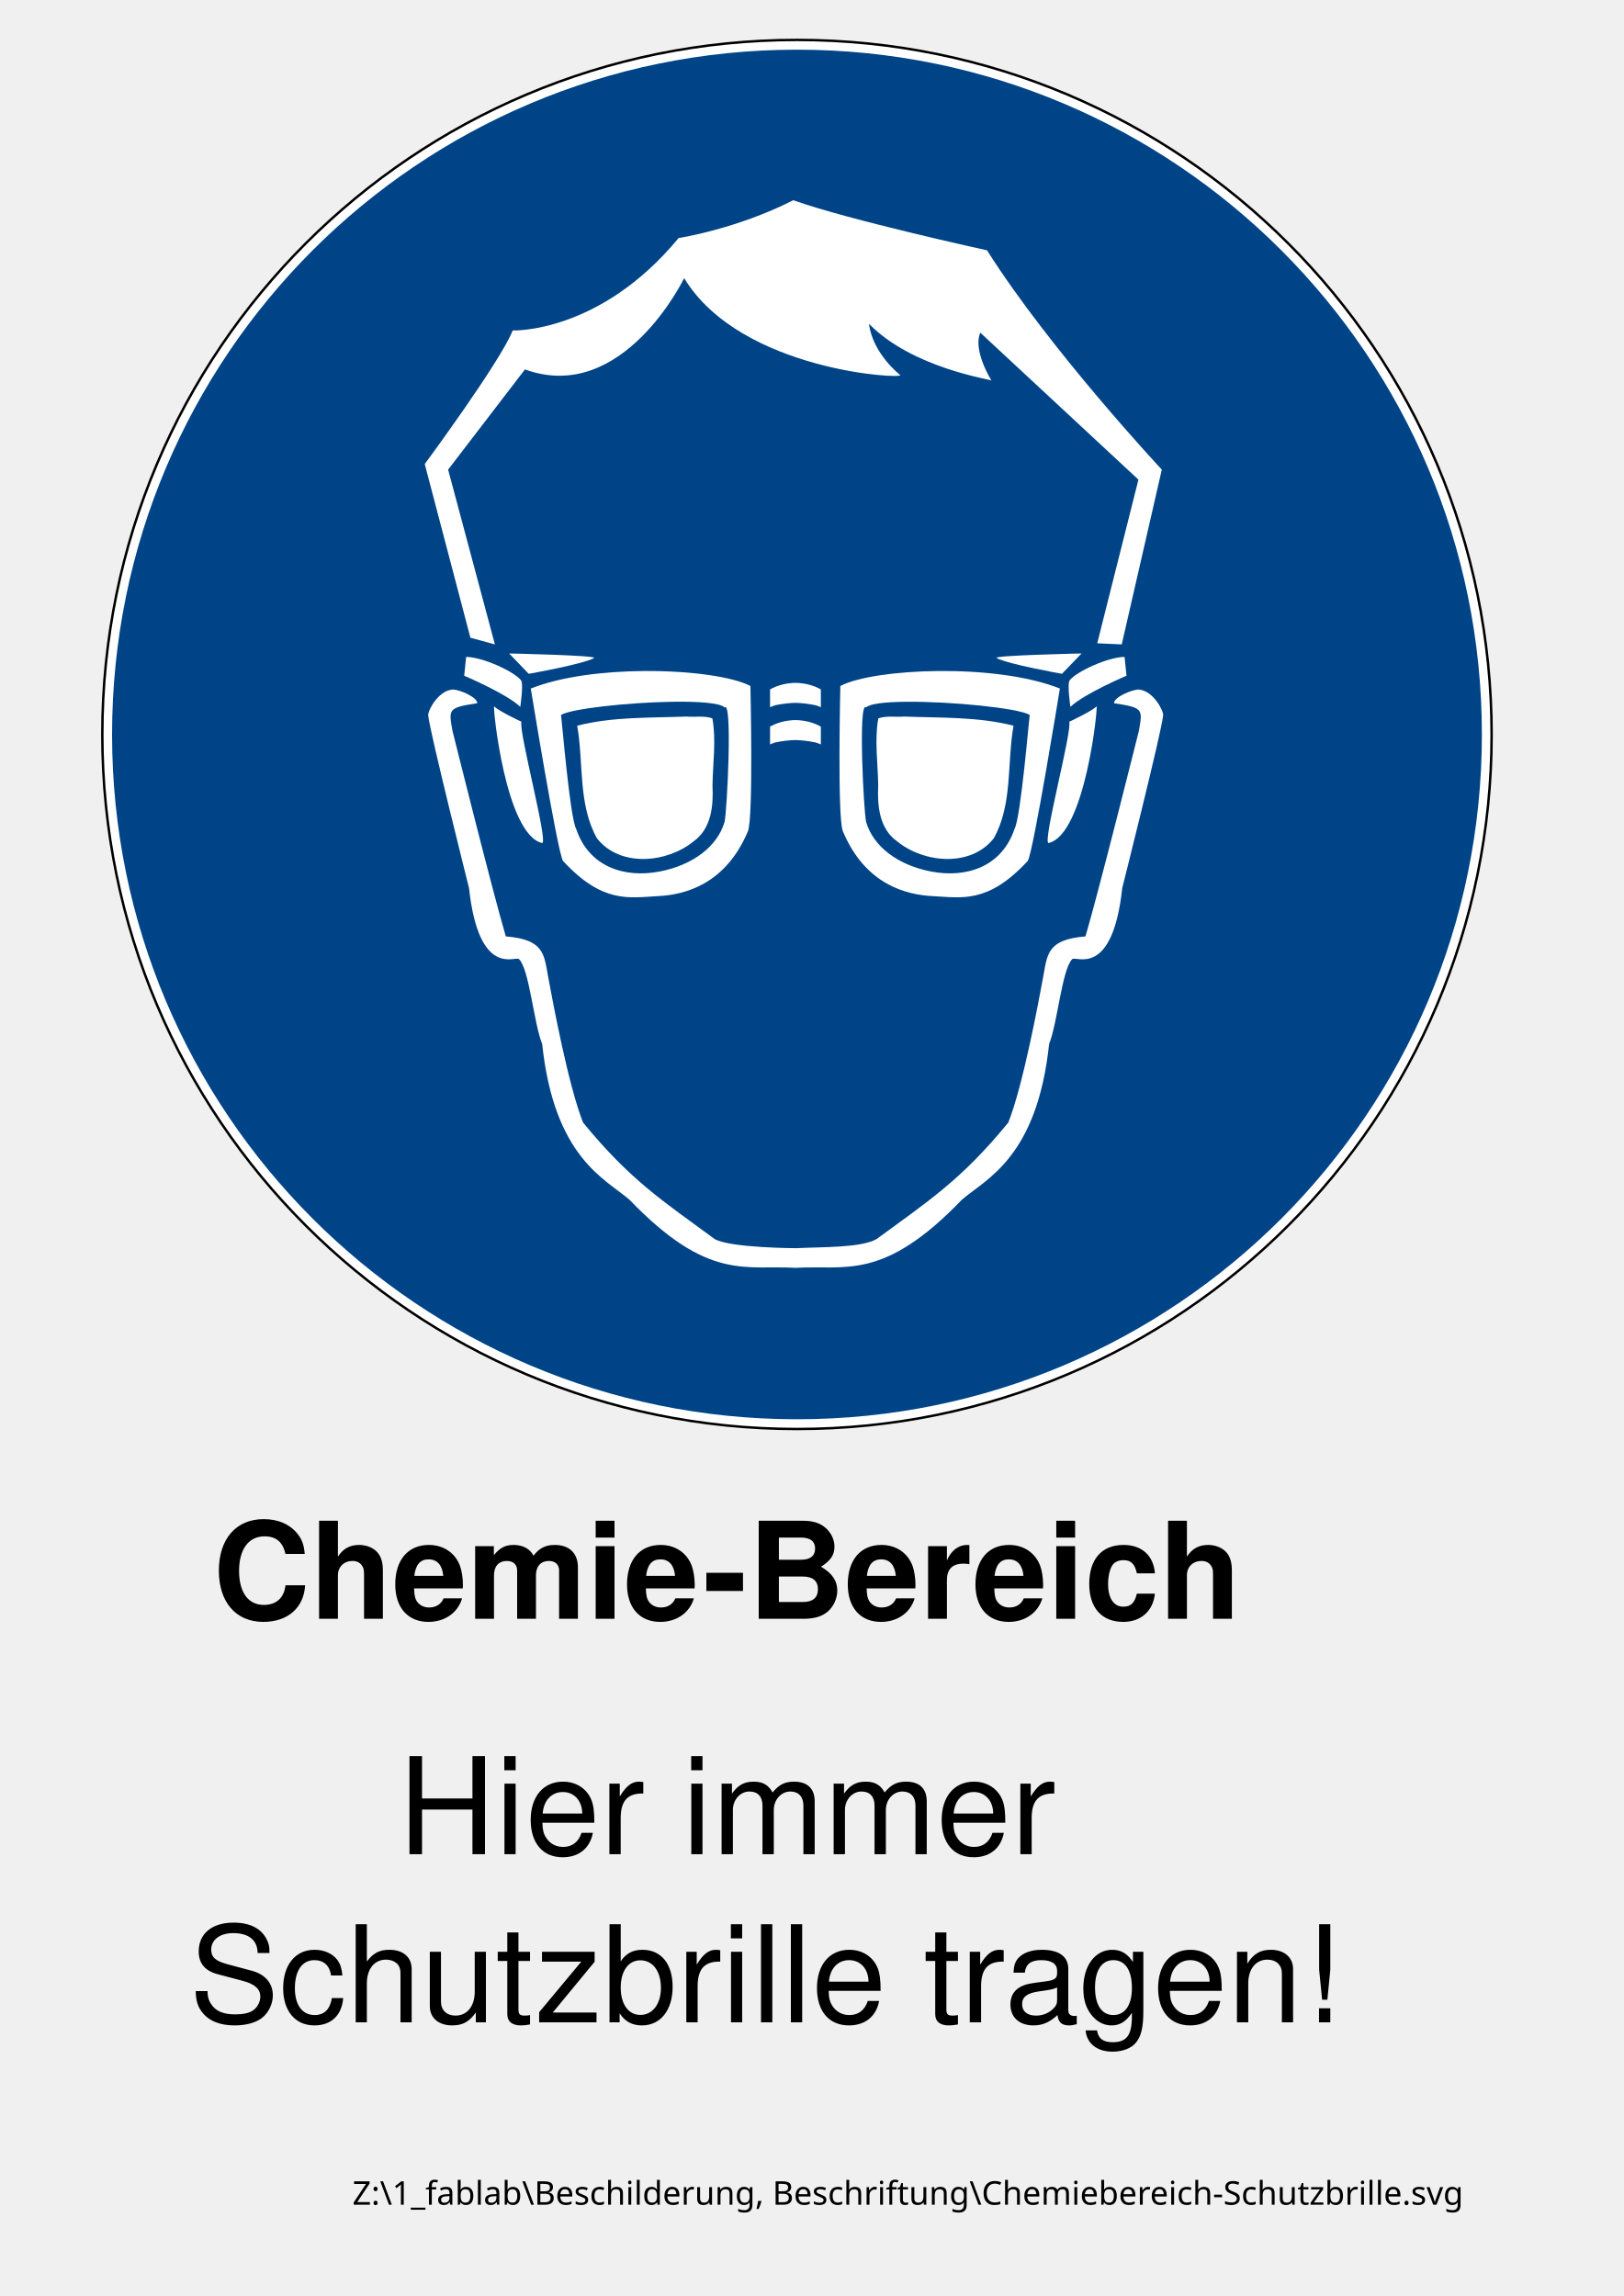
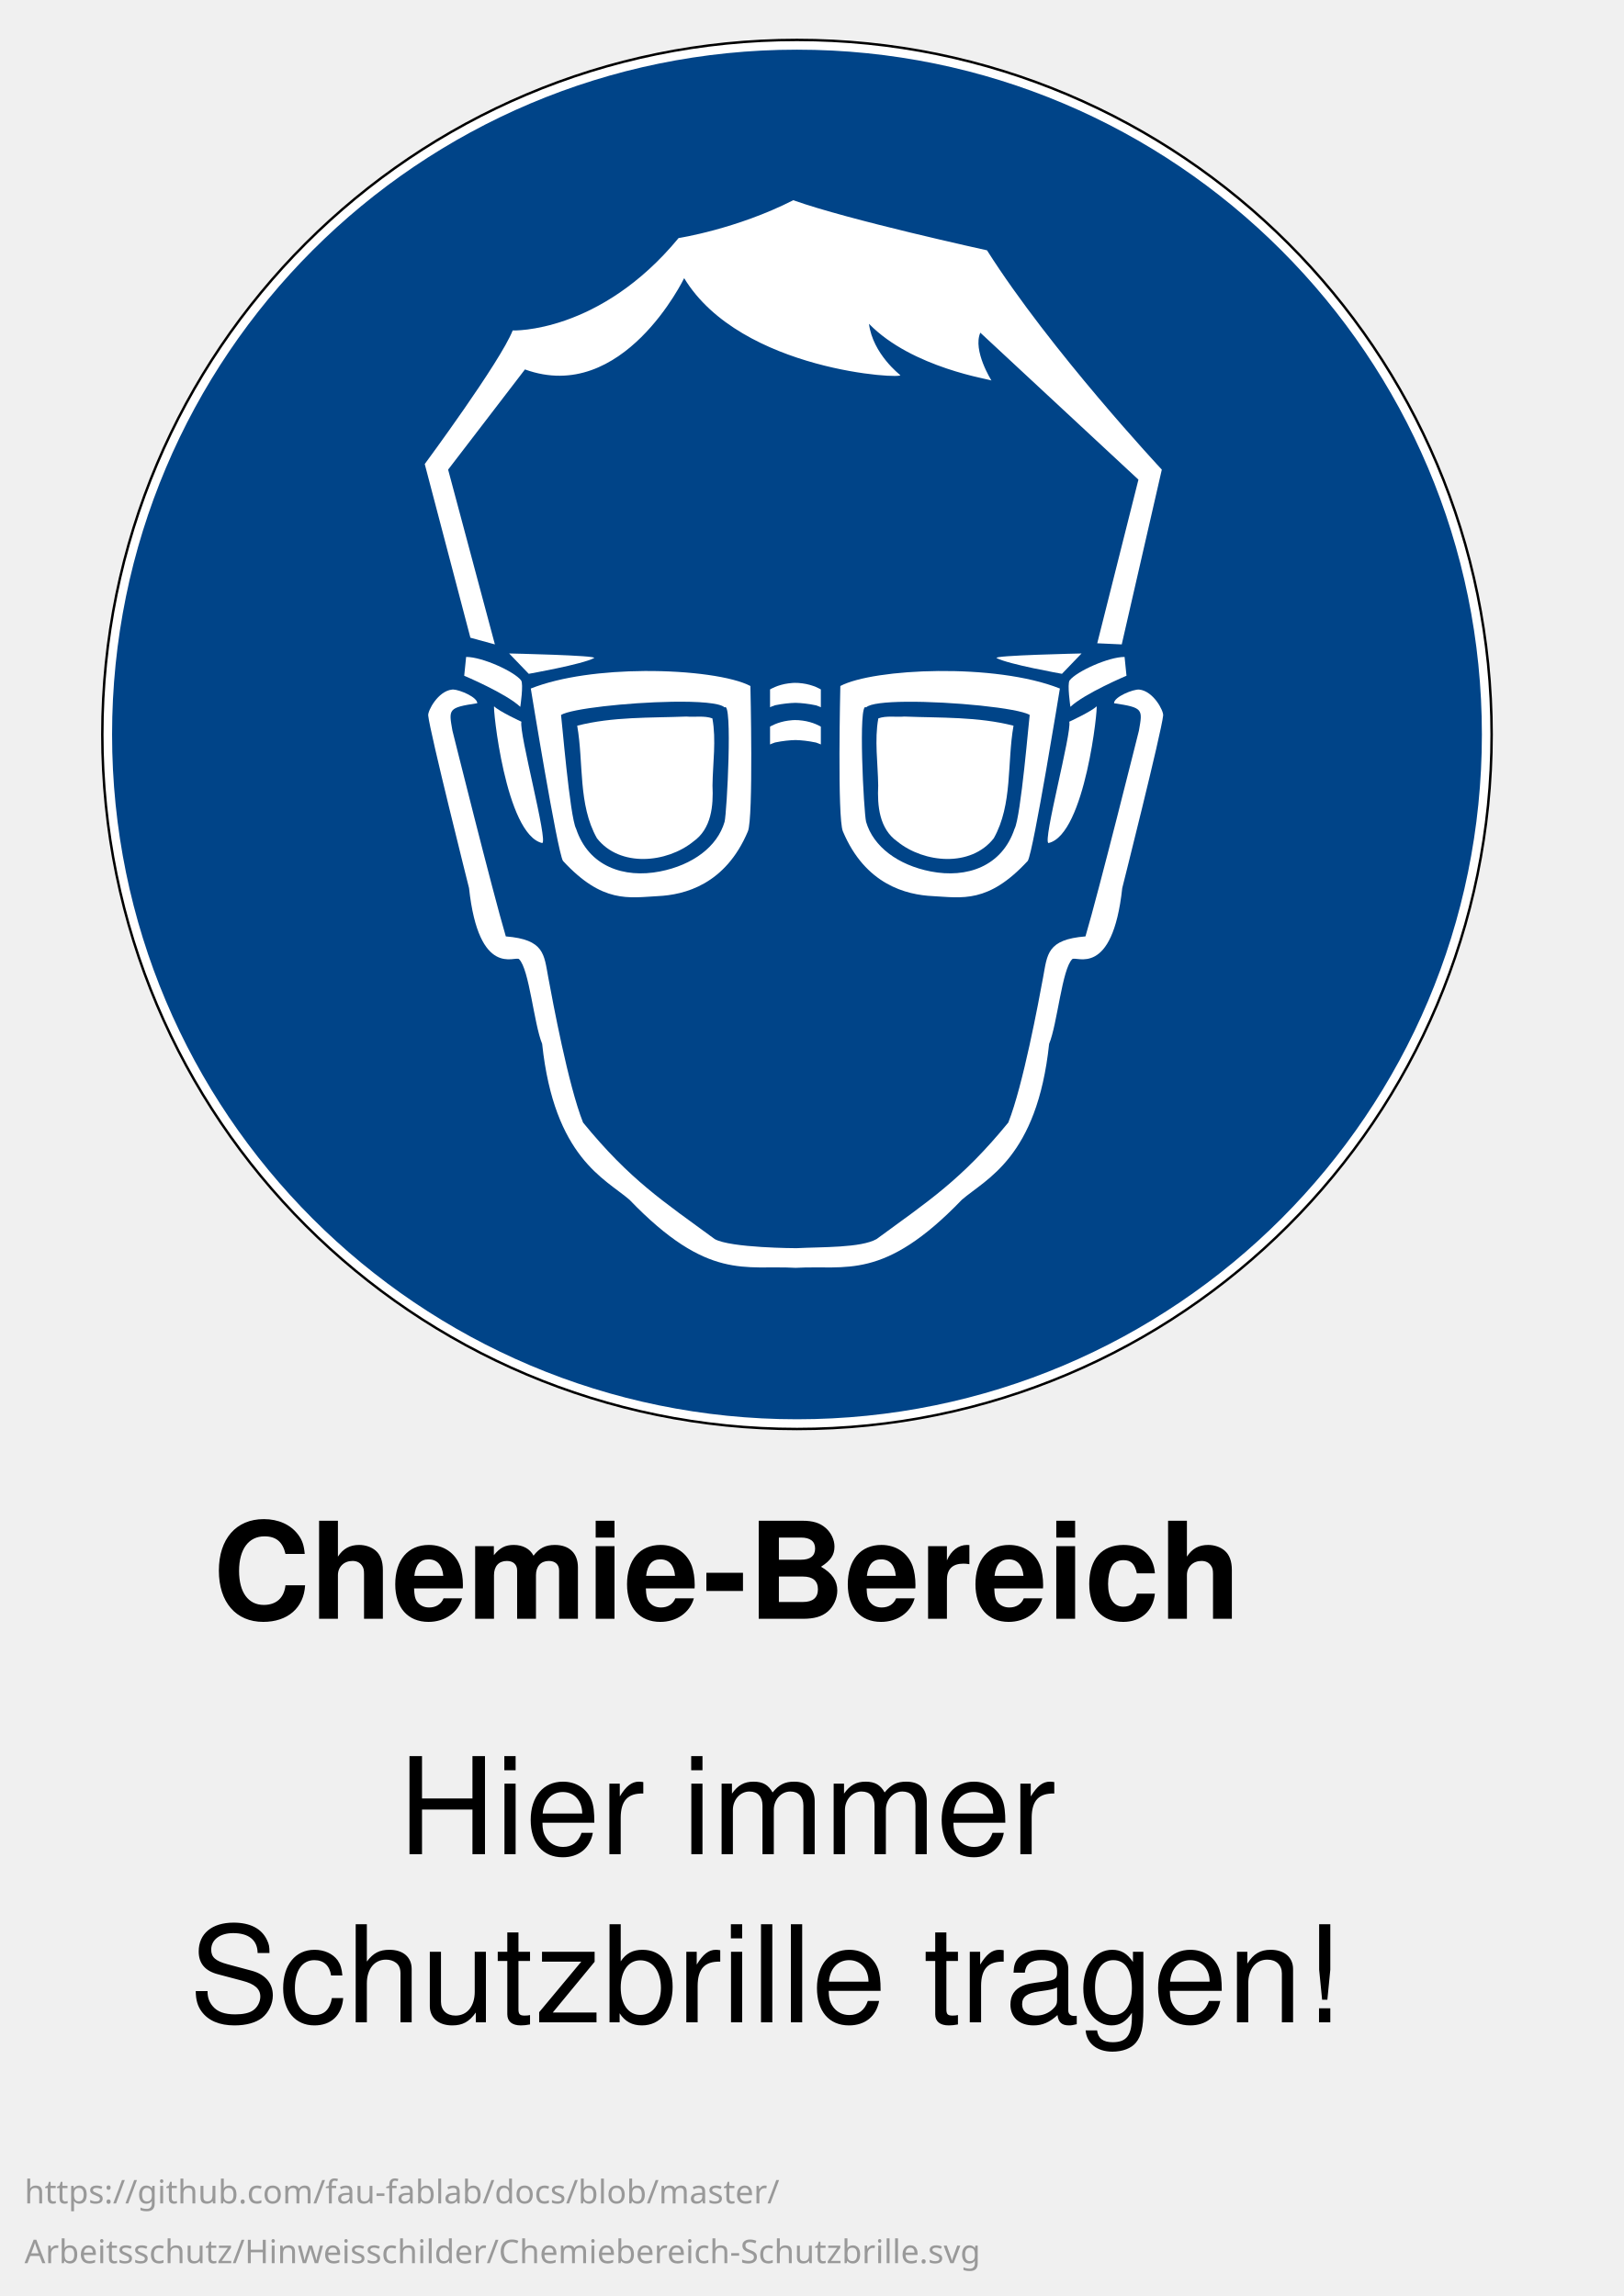
<svg xmlns="http://www.w3.org/2000/svg" version="1.0" width="210mm" height="297mm" id="svg2">
  <defs id="defs4" />
  <g id="g4489" transform="matrix(1.199733,0,0,1.199733,-70.48786,9.968632)">
    <g transform="matrix(0.9930915,0,0,0.9930915,-9.78941,-234.3515)" id="g3692">
      <circle cx="396" cy="529" r="285" style="fill:#ffffff;stroke:#000000;stroke-width:1" id="circle3688" />
      <circle cx="396" cy="529" r="281" style="fill:#004488;stroke:none" id="circle3690" />
    </g>
    <g transform="matrix(0.9930915,0,0,0.9930915,10.5213,-206.6541)" id="layer1">
      <g transform="translate(1178,-197.65)" style="fill:#ffffff;fill-opacity:1;stroke:none" id="g3722">
        <path d="m -936.44,659.06 -18.73,-71.27 c 0,0 31.06,-42.02 36.08,-54.81 0,0 35.63,1.37 68.07,-37.92 0,0 23.75,-3.65 47.05,-15.53 22.47,8.08 79.48,20.56 79.48,20.56 26.04,41.11 71.72,89.99 71.72,89.99 l -16.44,71.72 -10.05,-0.46 16.9,-67.15 -64.87,-60.3 c -3.2,7.31 4.57,19.64 4.57,19.64 0,-0.45 -32.43,-5.02 -50.25,-23.29 1.55,12.37 12.79,21.01 12.79,21.01 2.29,1.83 -65.32,-1.37 -88.62,-39.74 0,0 -25.12,52.07 -65.32,37.46 l -31.52,41.11 19.19,71.72 z" id="path3694" />
        <path d="m -865.06,672.72 c -16.56,0.11 -34.13,2.23 -46.6,7.19 0,0 10.87,66.84 13.19,70.71 16.24,17.61 27.04,15.11 38.97,14.47 10.84,-0.51 27.7,-4.67 36.91,-26.59 2.32,-5.42 1.03,-59.63 1.03,-59.63 -7.27,-3.83 -24.74,-6.28 -43.5,-6.15 z m 11.25,12.62 c 10.82,-0.18 19.79,0.45 21.65,2.32 3.36,-3.1 0.96,43.25 0,46.96 -2.96,10.2 -13.11,17.73 -26.5,20.35 -14.8,2.89 -29.24,-2.02 -34.4,-17.5 -2.58,-4.65 -6,-46.24 -6.19,-46.72 4.19,-2.58 27.4,-5.1 45.44,-5.41 z" id="path3696" />
        <path d="m -847.84,691.41 c -14.99,0.58 -30.18,0.02 -44.78,3.75 2.69,15.27 0.29,32.26 8.09,46.18 9.38,12.02 28.62,10.22 39.56,1.35 7.44,-5.25 8.26,-14.65 7.86,-22.97 0.11,-9.1 1.59,-18.72 -0.05,-27.56 -3.27,-1.2 -7.22,-0.45 -10.68,-0.75 z" id="path3698" />
        <path d="m -938.19,666.94 c 6.62,0 19.69,5.95 22.54,9.61 1.1,1.42 -0.32,10.87 -0.32,10.87 -5.83,-5.51 -23.01,-12.76 -23.01,-12.76 z" id="path3700" />
        <path d="m -920.54,665.52 c 0,0 36.87,0.79 34.82,1.89 -4.77,2.57 -26.78,6.46 -26.78,6.46 z" id="path3702" />
        <path d="m -926.69,687.23 c 2.1,2.1 11.19,6.3 11.19,6.3 -1.17,4.2 11.07,49.43 8.51,49.78 -15.13,-3.48 -20.41,-56.78 -19.7,-56.08 z" id="path3704" />
        <path d="m -803.62,677.59 c -0.14,0.01 -0.28,0.03 -0.41,0.03 -0.07,0.01 -0.15,0 -0.22,0 -0.15,0.01 -0.29,0.03 -0.44,0.04 -0.35,0.02 -0.7,0.07 -1.06,0.12 -0.04,0.01 -0.08,0 -0.12,0 -4.65,0.6 -7.63,2.5 -7.63,2.5 v 7.31 c 0,0 0.71,-0.38 2.03,-0.81 3.25,-0.68 6.05,-0.94 8.41,-1 2.37,0.06 5.16,0.34 8.44,1.03 1.28,0.42 1.96,0.78 1.96,0.78 v -7.31 c 0,0 -2.98,-1.9 -7.62,-2.5 -0.04,0 -0.09,0.01 -0.13,0 -0.36,-0.05 -0.71,-0.1 -1.06,-0.12 -0.15,-0.02 -0.29,-0.03 -0.44,-0.04 -0.07,0 -0.14,0.01 -0.21,0 -0.32,-0.01 -0.63,-0.03 -0.94,-0.03 -0.19,0 -0.37,0 -0.56,0 z" id="path3706" />
        <path d="m -803.62,692.86 c -0.14,0.01 -0.28,0.03 -0.41,0.03 -0.07,0.01 -0.15,0 -0.22,0 -0.15,0.01 -0.29,0.02 -0.44,0.04 -0.35,0.02 -0.7,0.07 -1.06,0.12 -0.04,0.01 -0.08,-0.01 -0.12,0 -4.65,0.6 -7.63,2.5 -7.63,2.5 v 7.31 c 0,0 0.71,-0.38 2.03,-0.81 3.25,-0.68 6.05,-0.94 8.41,-1 2.37,0.06 5.16,0.34 8.44,1.03 1.28,0.42 1.96,0.78 1.96,0.78 v -7.31 c 0,0 -2.98,-1.9 -7.62,-2.5 -0.04,0 -0.09,0.01 -0.13,0 -0.36,-0.05 -0.71,-0.1 -1.06,-0.12 -0.15,-0.02 -0.29,-0.03 -0.44,-0.04 -0.07,0 -0.14,0.01 -0.21,0 -0.32,-0.01 -0.63,-0.03 -0.94,-0.03 -0.19,0 -0.37,0 -0.56,0 z" id="path3708" />
        <path d="m -744.47,672.72 c -17.49,0.16 -33.35,2.54 -40.19,6.15 0,0 -1.29,54.21 1.04,59.63 9.2,21.92 26.06,26.08 36.9,26.59 11.93,0.64 22.73,3.14 38.97,-14.47 2.32,-3.87 13.16,-70.71 13.16,-70.71 -13.3,-5.3 -32.39,-7.35 -49.88,-7.19 z m -13.19,12.62 c 18.44,-0.17 46.08,2.57 50.69,5.41 -0.19,0.48 -3.64,42.07 -6.22,46.72 -5.16,15.48 -19.6,20.39 -34.4,17.5 -13.39,-2.62 -23.54,-10.15 -26.5,-20.35 -0.96,-3.71 -3.36,-50.06 0,-46.96 1.55,-1.56 8.05,-2.24 16.43,-2.32 z" id="path3710" />
        <path d="m -758.39,691.41 c 14.98,0.58 30.17,0.02 44.78,3.75 -2.7,15.27 -0.3,32.26 -8.09,46.18 -9.39,12.02 -28.63,10.22 -39.57,1.35 -7.44,-5.25 -8.25,-14.65 -7.86,-22.97 -0.11,-9.1 -1.58,-18.72 0.05,-27.56 3.27,-1.2 7.23,-0.45 10.69,-0.75 z" id="path3712" />
        <path d="m -668.05,666.94 c -6.62,0 -19.69,5.95 -22.53,9.61 -1.1,1.42 0.31,10.87 0.31,10.87 5.83,-5.51 23.01,-12.76 23.01,-12.76 z" id="path3714" />
        <path d="m -685.7,665.52 c 0,0 -36.87,0.79 -34.82,1.89 4.78,2.57 26.79,6.46 26.79,6.46 z" id="path3716" />
        <path d="m -679.54,687.23 c -2.1,2.1 -11.2,6.3 -11.2,6.3 1.17,4.2 -11.07,49.43 -8.51,49.78 15.13,-3.48 20.41,-56.78 19.71,-56.08 z" id="path3718" />
        <path d="m -943.47,680.31 c -0.19,-0.01 -0.35,0.02 -0.5,0.03 -5.79,0.63 -10,8.72 -9.78,10.63 0.65,6.75 16.75,70.81 16.75,70.81 4.05,37.17 18.98,27.71 20.5,29.16 4.23,4.05 6.1,26.55 9.5,34.78 4.97,46.74 25.87,55.35 35.84,63.97 32.26,33.53 47.55,26.72 68.04,27.93 0.08,0.01 0.16,0 0.25,0 20.48,-1.21 35.8,5.6 68.06,-27.93 9.97,-8.62 30.84,-17.23 35.81,-63.97 3.4,-8.23 5.27,-30.73 9.5,-34.78 1.52,-1.45 16.45,8.01 20.5,-29.16 0,0 16.13,-64.06 16.78,-70.81 0.23,-1.91 -3.99,-10 -9.78,-10.63 -2.4,-0.26 -10.44,3 -10.37,5.6 12.03,1.81 11.77,2.42 10.21,11.25 0,0 -16.47,66.01 -21.93,84.43 -15.83,1.29 -15.63,7.36 -17.38,16.79 -1.84,9.93 -8.21,44.32 -14.28,59.59 -19.28,23.59 -32.88,32.28 -54.03,47.81 -6.44,3.68 -22.6,3.2 -32.91,3.75 0,0 -27.09,-0.07 -33.53,-3.75 -21.15,-15.53 -34.72,-24.22 -54,-47.81 -6.07,-15.27 -12.44,-49.66 -14.28,-59.59 -1.75,-9.43 -1.58,-15.5 -17.41,-16.79 -5.46,-18.42 -21.9,-84.43 -21.9,-84.43 -1.56,-8.83 -1.85,-9.44 10.19,-11.25 0.06,-2.44 -6.99,-5.47 -9.85,-5.63 z" id="path3720" />
      </g>
    </g>
  </g>
-   <text xml:space="preserve" style="font-style:italic;font-variant:normal;font-weight:bold;font-stretch:normal;font-size:30px;line-height:25.2px;font-family:'长仿宋体';-inkscape-font-specification:'长仿宋体 Bold Italic';text-align:start;letter-spacing:0px;word-spacing:0px;writing-mode:lr-tb;text-anchor:start;fill:#000000;fill-opacity:1;stroke:none;stroke-width:1px;stroke-linecap:butt;stroke-linejoin:miter;stroke-opacity:1" x="172.283" y="1077.88" id="text4493">
-     <tspan id="tspan4491" x="172.283" y="1077.88" style="font-style:normal;font-variant:normal;font-weight:300;font-stretch:normal;font-size:16px;font-family:'Source Sans Pro';-inkscape-font-specification:'Source Sans Pro Light'">Z:\1_fablab\Beschilderung, Beschriftung\Chemiebereich-Schutzbrille.svg</tspan>
-   </text>
  <text xml:space="preserve" style="font-style:italic;font-variant:normal;font-weight:bold;font-stretch:normal;font-size:65.759px;line-height:1.25;font-family:Helvetica;-inkscape-font-specification:'Helvetica Bold Italic';text-align:start;letter-spacing:0px;word-spacing:0px;writing-mode:lr-tb;text-anchor:start;fill:#000000;fill-opacity:1;stroke:none;stroke-width:2.192px;stroke-linecap:butt;stroke-linejoin:miter;stroke-opacity:1" x="401.128" y="791.433" id="text4497">
    <tspan x="401.128" y="791.433" style="font-style:normal;font-variant:normal;font-weight:bold;font-stretch:normal;line-height:2.25;font-family:Helvetica;-inkscape-font-specification:'Helvetica Bold';text-align:center;text-anchor:middle;stroke-width:2.192px" id="tspan4516">Chemie-Bereich</tspan>
    <tspan x="401.128" y="906.511" style="font-style:normal;font-variant:normal;font-weight:normal;font-stretch:normal;line-height:1.25;font-family:Helvetica;-inkscape-font-specification:Helvetica;text-align:center;text-anchor:middle;stroke-width:2.192px" id="tspan3800">Hier immer</tspan>
    <tspan x="401.128" y="988.71" style="font-style:normal;font-variant:normal;font-weight:normal;font-stretch:normal;line-height:1.25;font-family:Helvetica;-inkscape-font-specification:Helvetica;text-align:center;text-anchor:middle;stroke-width:2.192px" id="tspan3804">Schutzbrille tragen!</tspan>
  </text>
+   <text xml:space="preserve" style="font-style:italic;font-variant:normal;font-weight:bold;font-stretch:normal;font-size:30px;line-height:25.2px;font-family:'长仿宋体';-inkscape-font-specification:'长仿宋体 Bold Italic';text-align:start;letter-spacing:0px;word-spacing:0px;writing-mode:lr-tb;text-anchor:start;fill:#999999;fill-opacity:1;stroke:none;stroke-width:1px;stroke-linecap:butt;stroke-linejoin:miter;stroke-opacity:1" x="11.98" y="1077.253" id="text4493">
+     <tspan id="tspan4491" x="11.98" y="1077.253" style="font-style:normal;font-variant:normal;font-weight:300;font-stretch:normal;font-size:16px;font-family:'Source Sans Pro';-inkscape-font-specification:'Source Sans Pro Light';fill:#999999">https://github.com/fau-fablab/docs/blob/master/</tspan>
+     <tspan x="11.98" y="1106.476" style="font-style:normal;font-variant:normal;font-weight:300;font-stretch:normal;font-size:16px;font-family:'Source Sans Pro';-inkscape-font-specification:'Source Sans Pro Light';fill:#999999" id="tspan4518">Arbeitsschutz/Hinweisschilder/Chemiebereich-Schutzbrille.svg</tspan>
+   </text>
</svg>
